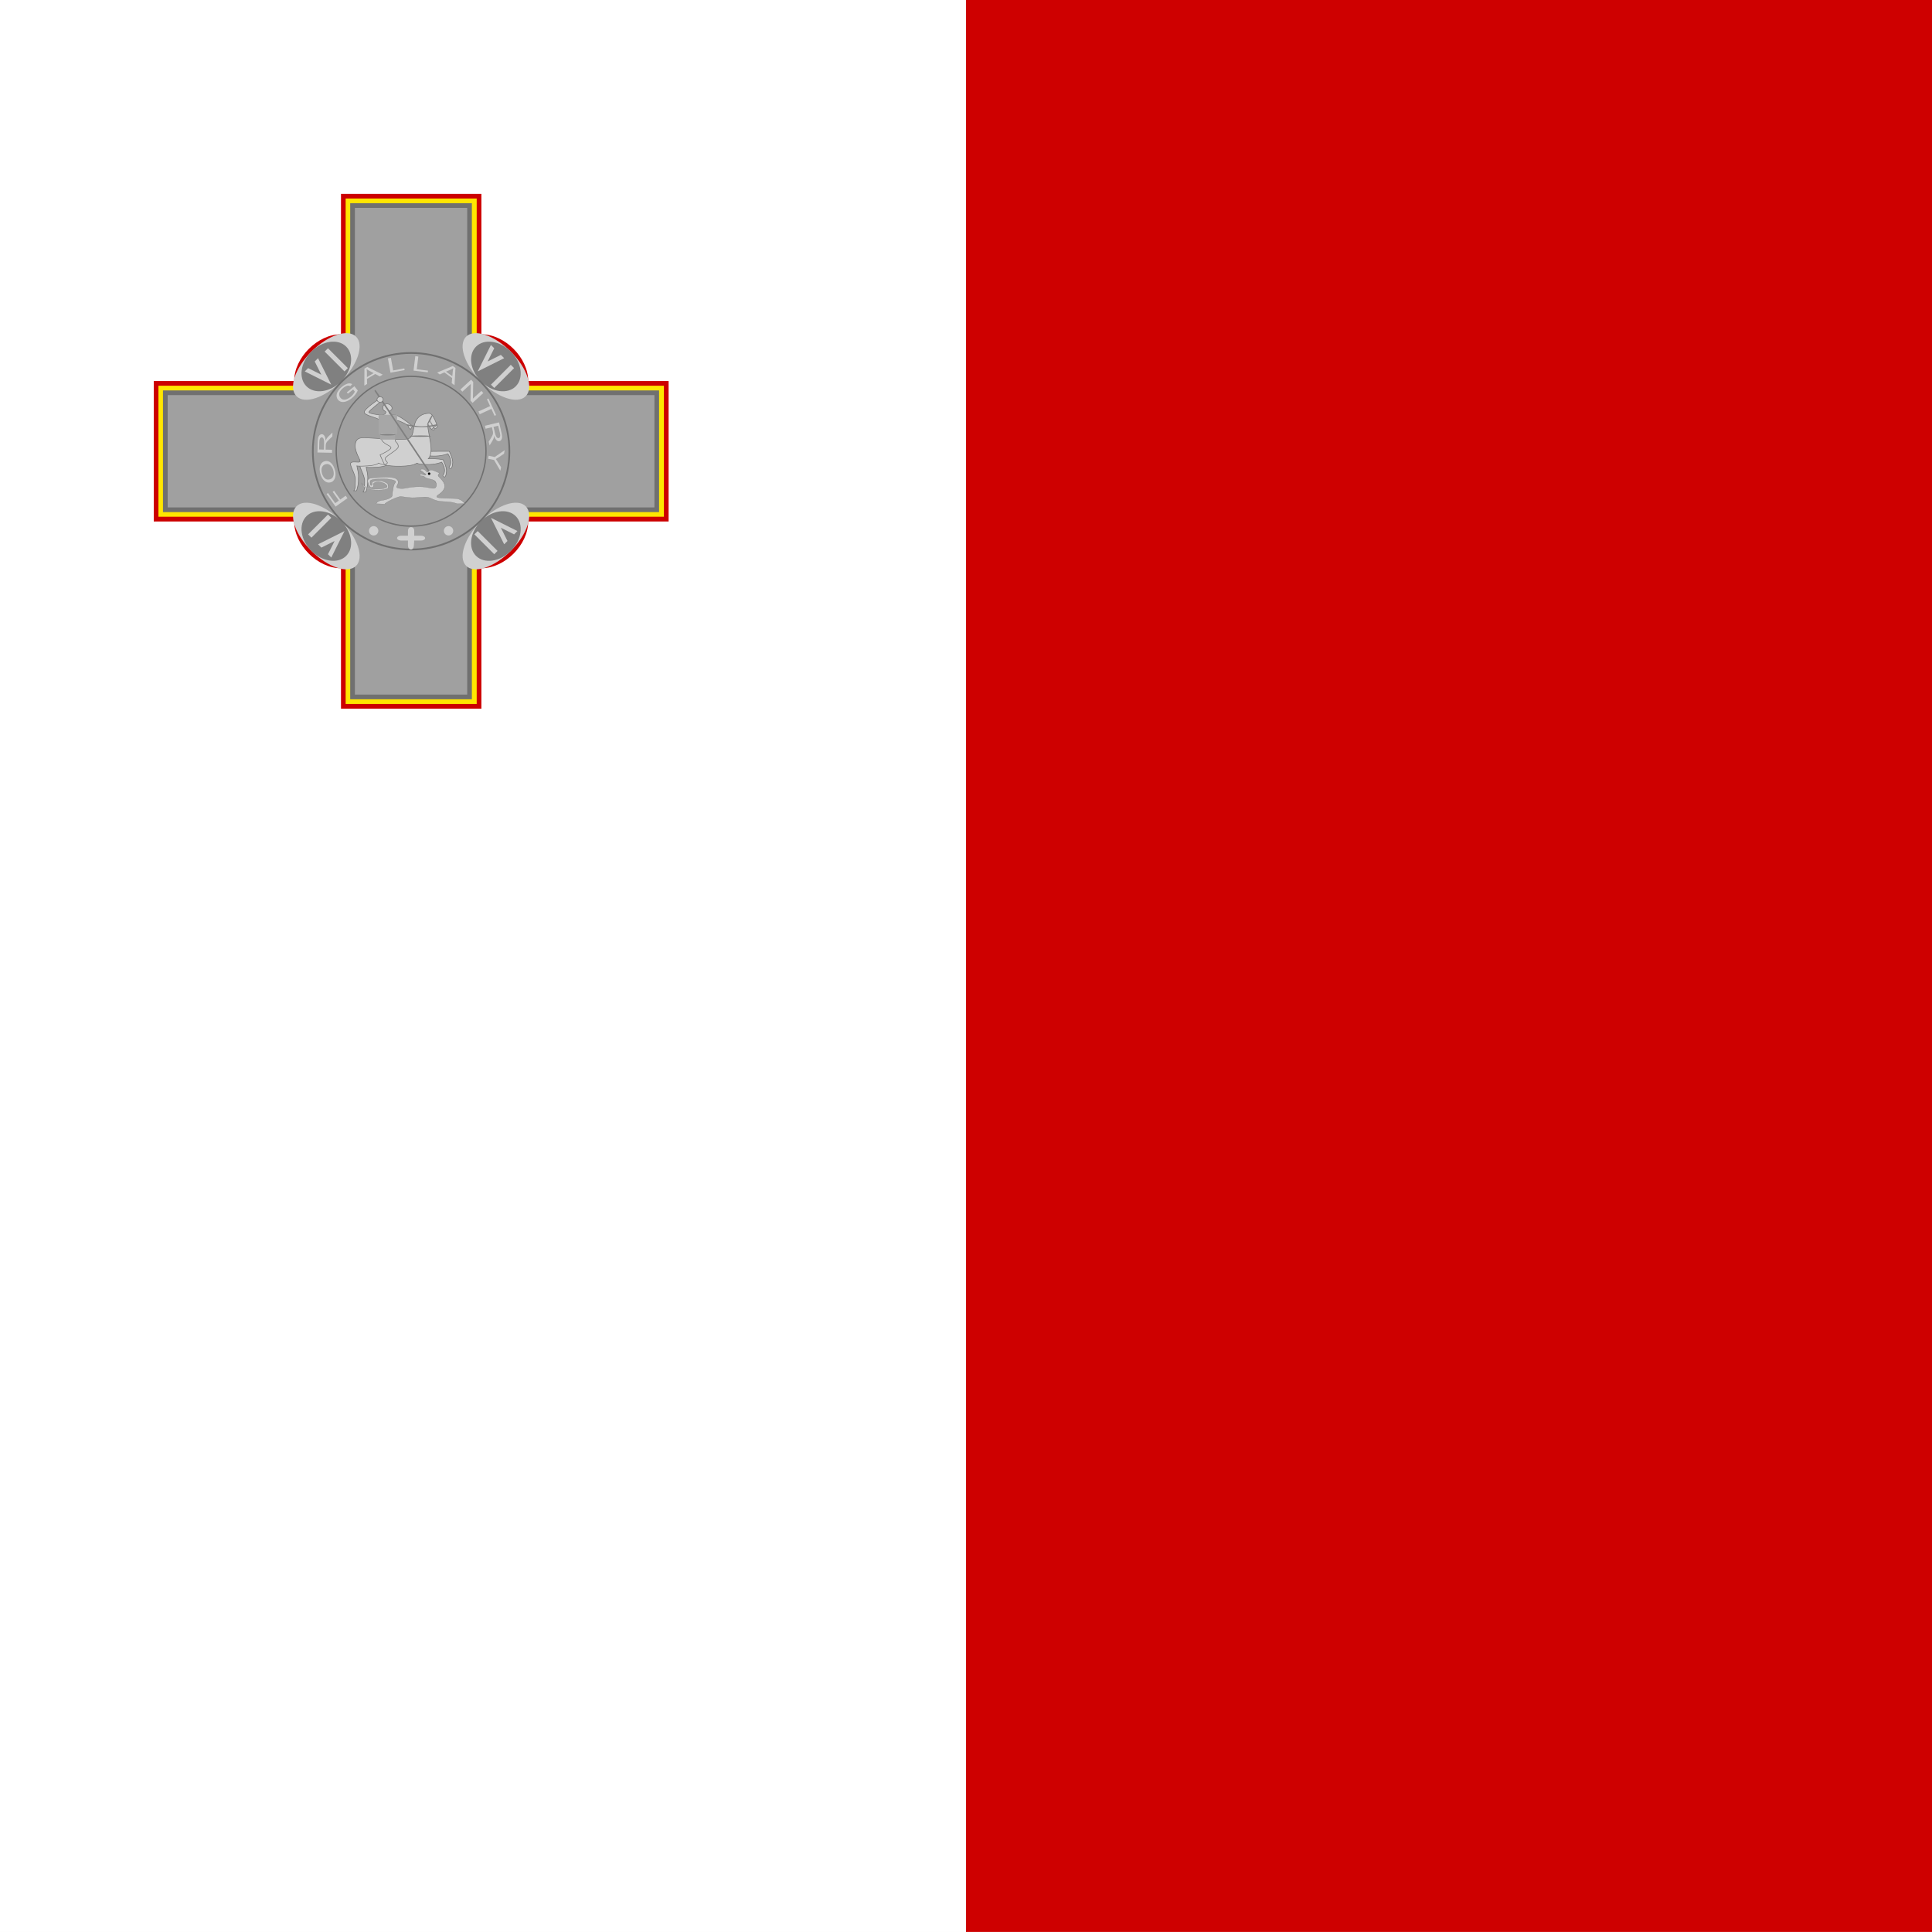
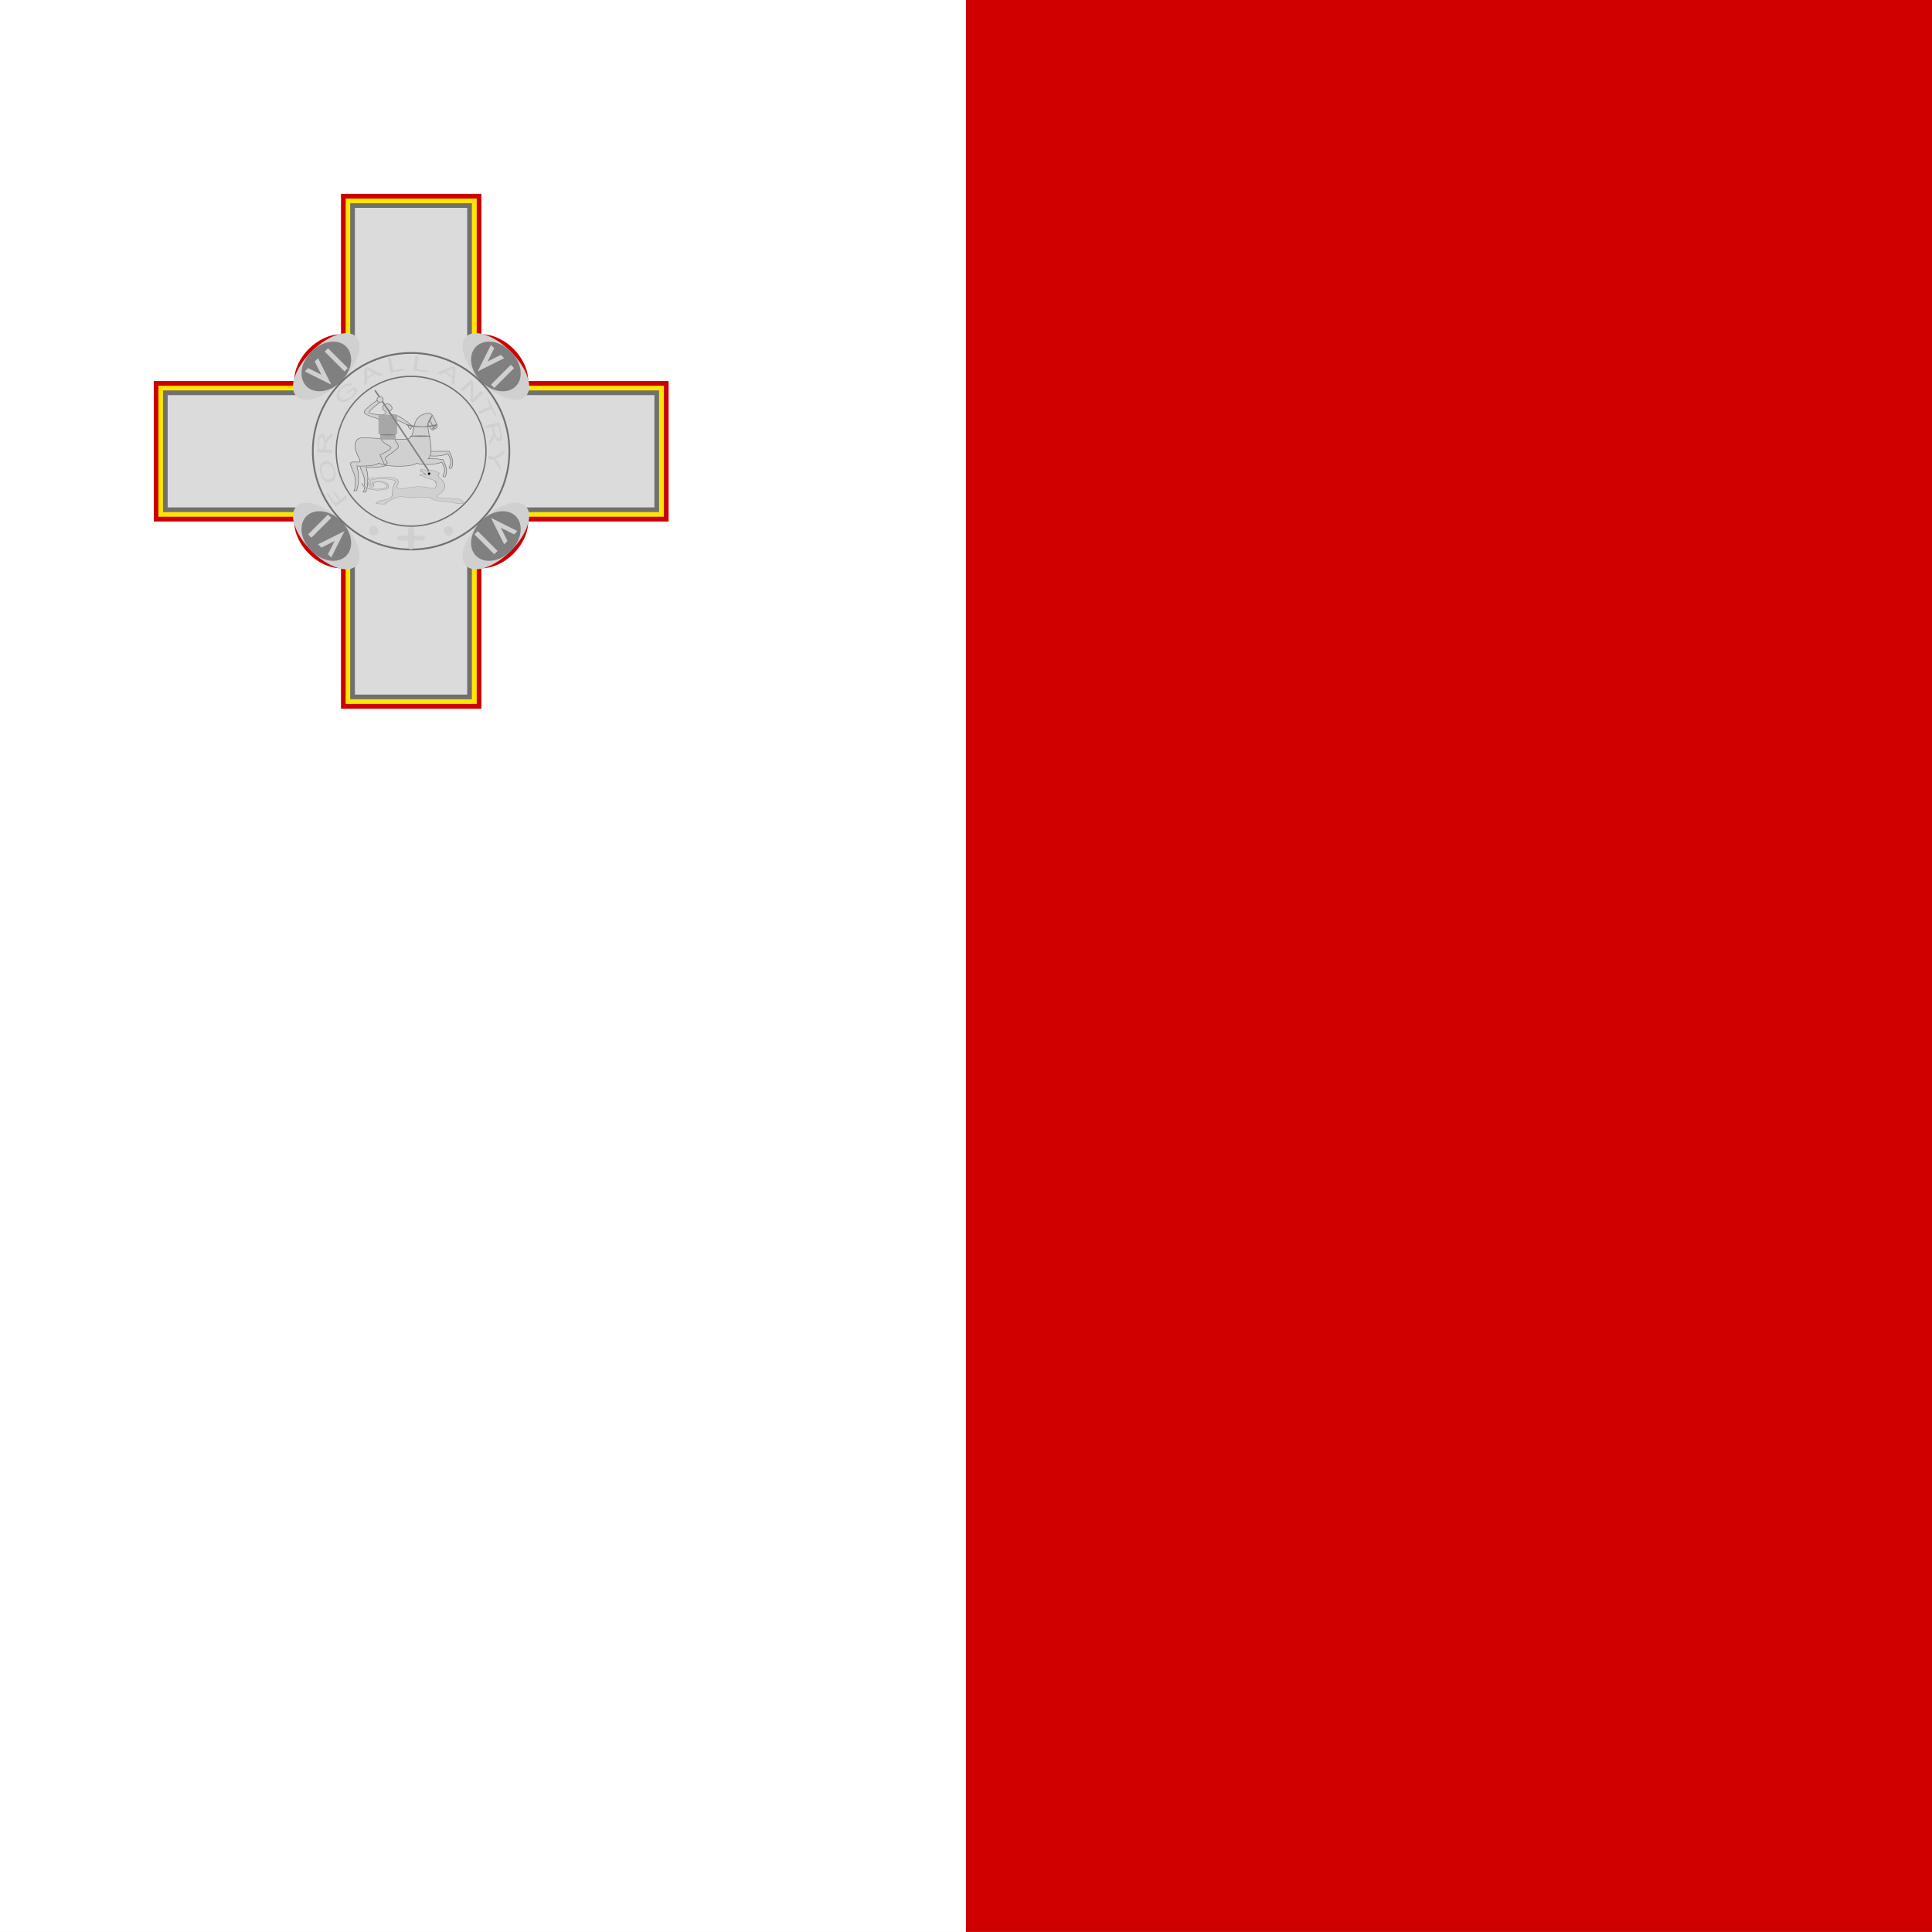
<svg xmlns="http://www.w3.org/2000/svg" height="512" width="512" id="flag-icon-css-mt">
  <g fill-rule="evenodd" stroke-width="1pt">
    <path fill="#ce0000" d="M256 0h256v511.984H256z" />
    <path fill="#fff" d="M0 0h256v511.984H0z" />
  </g>
  <g transform="matrix(.35005 0 0 .35003 40.728 -25.527)">
    <path d="M183.107 381.66c0 2.314-2.62 4.19-5.853 4.19-3.232 0-5.852-1.876-5.852-4.19 0-2.313 2.62-4.188 5.852-4.188s5.853 1.875 5.853 4.189z" fill-rule="evenodd" fill="#f1eeee" />
    <path d="M.06 361.429v106.303h106.302c0 17.713 17.718 35.43 35.436 35.43v106.299h106.296V503.163c17.718 0 35.436-17.718 35.436-35.43h106.302V361.428H283.53c0-17.713-17.718-35.431-35.436-35.431V219.7H141.798v106.298c-17.718 0-35.436 17.718-35.436 35.43H.06z" fill-rule="evenodd" fill="#c00" />
    <path d="M3.6 364.969v99.211h106.302c0 17.713 17.712 35.437 35.43 35.437v106.298h99.216V499.617c17.718 0 35.43-17.724 35.43-35.437H386.28v-99.21H279.978c0-17.713-17.712-35.437-35.43-35.437V223.234h-99.216v106.298c-17.718 0-35.43 17.724-35.43 35.437H3.6z" fill-rule="evenodd" fill="#ffe600" />
    <path d="M7.04 368.509v92.131h106.296c0 17.712 17.718 35.43 35.436 35.43v106.3h92.124v-106.3c17.718 0 35.436-17.719 35.436-35.43h106.296v-92.132H276.332c0-17.713-17.718-35.43-35.436-35.43V226.78h-92.124v106.298c-17.718 0-35.436 17.718-35.436 35.43H7.04z" fill-rule="evenodd" fill="#707070" />
-     <path d="M10.58 372.049v85.04h106.296c0 17.711 17.718 35.436 35.436 35.436v106.297h85.038V492.525c17.718 0 35.436-17.725 35.436-35.437h106.296v-85.04H272.786c0-17.712-17.718-35.43-35.436-35.43V230.32h-85.038v106.298c-17.718 0-35.436 17.718-35.436 35.43H10.58z" fill-rule="evenodd" fill="#a0a0a0" />
+     <path d="M10.58 372.049v85.04h106.296c0 17.711 17.718 35.436 35.436 35.436v106.297h85.038V492.525c17.718 0 35.436-17.725 35.436-35.437h106.296v-85.04H272.786c0-17.712-17.718-35.43-35.436-35.43V230.32h-85.038v106.298c-17.718 0-35.436 17.718-35.436 35.43H10.58z" fill-rule="evenodd" fill="#dbdbdb" />
    <g fill-rule="evenodd">
      <path d="M153.244 327.833c6.226 6.226 1.179 21.37-11.275 33.824s-27.597 17.5-33.824 11.274c-6.227-6.227-1.179-21.37 11.275-33.824s27.597-17.501 33.824-11.274z" fill="#d0d0d0" />
      <path d="M145.732 335.344c6.227 6.227 4.544 18.006-3.758 26.308s-20.081 9.985-26.308 3.758c-6.227-6.226-4.544-18.005 3.758-26.308s20.08-9.985 26.308-3.758z" fill="gray" />
      <path d="M114.406 354.133l2.505-2.505 10.022 5.011-5.011-10.022 2.505-2.506 10.022 20.044-20.043-10.022zm15.035-15.033l2.506-2.505 15.033 15.033-2.505 2.505z" fill="#d0d0d0" />
    </g>
    <g fill-rule="evenodd">
      <path d="M281.617 372.927c-6.226 6.226-21.37 1.179-33.824-11.275s-17.5-27.597-11.274-33.824c6.227-6.227 21.37-1.179 33.824 11.275s17.501 27.597 11.274 33.824z" fill="#d0d0d0" />
      <path d="M274.106 365.415c-6.227 6.227-18.006 4.544-26.308-3.758s-9.985-20.081-3.758-26.308c6.226-6.227 18.005-4.544 26.308 3.758s9.985 20.08 3.758 26.308z" fill="gray" />
      <path d="M255.317 334.089l2.505 2.505-5.011 10.022 10.022-5.011 2.506 2.505-20.044 10.022 10.022-20.043zm15.033 15.035l2.505 2.506-15.033 15.033-2.505-2.505z" fill="#d0d0d0" />
    </g>
    <g fill-rule="evenodd">
      <path d="M236.526 501.297c-6.226-6.226-1.179-21.37 11.275-33.824s27.597-17.5 33.824-11.274c6.227 6.227 1.179 21.37-11.275 33.824s-27.597 17.501-33.824 11.274z" fill="#d0d0d0" />
      <path d="M244.038 493.786c-6.227-6.227-4.544-18.006 3.758-26.308s20.081-9.985 26.308-3.758c6.227 6.226 4.544 18.005-3.758 26.308s-20.08 9.985-26.308 3.758z" fill="gray" />
      <path d="M275.364 474.997l-2.505 2.505-10.022-5.011 5.011 10.022-2.505 2.506-10.022-20.044 20.043 10.022zm-15.035 15.033l-2.506 2.505-15.033-15.033 2.505-2.505z" fill="#d0d0d0" />
    </g>
    <g fill-rule="evenodd">
      <path d="M108.153 456.206c6.226-6.226 21.37-1.179 33.824 11.275s17.5 27.597 11.274 33.824c-6.227 6.227-21.37 1.179-33.824-11.275s-17.501-27.597-11.274-33.824z" fill="#d0d0d0" />
      <path d="M115.664 463.718c6.227-6.227 18.006-4.544 26.308 3.758s9.985 20.081 3.758 26.308c-6.226 6.227-18.005 4.544-26.308-3.758s-9.985-20.08-3.758-26.308z" fill="gray" />
      <path d="M134.453 495.044l-2.505-2.505 5.011-10.022-10.022 5.011-2.506-2.505L144.475 475l-10.022 20.043zm-15.033-15.035l-2.505-2.506 15.033-15.033 2.505 2.505z" fill="#d0d0d0" />
    </g>
    <path d="M269.29 414.57c0 41.095-34.107 74.409-76.181 74.409s-76.181-33.314-76.181-74.409 34.107-74.409 76.181-74.409 76.181 33.314 76.181 74.409z" transform="matrix(.97674 0 0 1 6.263 0)" stroke="#707070" stroke-width="1pt" fill="none" />
    <path d="M269.29 414.57c0 41.095-34.107 74.409-76.181 74.409s-76.181-33.314-76.181-74.409 34.107-74.409 76.181-74.409 76.181 33.314 76.181 74.409z" transform="matrix(.74419 0 0 .7619 51.172 98.707)" stroke="#707070" stroke-width="1pt" fill="none" />
    <path d="M170.08 474.8a3.543 3.543 0 1 1-7.087 0 3.543 3.543 0 0 1 7.087 0zm56.693 0a3.543 3.543 0 1 1-7.087 0 3.543 3.543 0 0 1 7.087 0zm-34.251.001v3.695h-4.725c-4.724 0-4.724 3.695 0 3.695h4.725v3.694c.016 3.83 4.123 4.291 4.424.299l.3-3.993h4.725c4.724 0 4.724-3.695 0-3.695h-4.725v-3.695c0-3.694-4.724-3.694-4.724 0z" fill-rule="evenodd" fill="#d0d0d0" />
    <path d="M180.71 162.99v7.087s-3.362 5.423-24.803 7.086-24.803 0-24.803 0c.559 6.181 4.732 17.896 3.543 31.89.835 16.291-4.103 31.042-4.103 31.042.56.848-2.018 1.279-6.527.848 3.543-3.544 3.134-13.795 3.543-28.347.409-14.553-13.527-36.456-10.63-42.519s63.78-7.087 63.78-7.087z" fill-rule="evenodd" transform="matrix(.33032 0 0 .29556 117.56 374.28)" stroke="#707070" stroke-width="1pt" fill="#d0d0d0" />
    <path d="M272.84 162.26c20.858-1.077 55.859-.843 55.859-.843s8.253 18.502 7.91 28.723-3.181 18.919-7.077 14.57 1.805-3.531 2.498-14.57c.692-11.039-6.661-22.479-6.661-22.479s-14.962 7.302-37.466 5.828c-22.503-1.474-12.541-10.791-15.063-11.229z" fill-rule="evenodd" transform="matrix(.33032 0 0 .29556 115.22 366.9)" stroke="#707070" stroke-width="1pt" fill="#d0d0d0" />
    <path d="M312.21 273.91c20.858-1.077 34.551 2.498 34.551 2.498s8.253 18.502 7.91 28.723-3.181 18.919-7.077 14.57 1.805-3.531 2.498-14.57c.692-11.039-6.661-22.479-6.661-22.479s-14.962 7.302-37.466 5.828c-22.503-1.474-16.084-2.975-18.606-3.413s-3.131 6.958-37.176 7.992c-34.044 1.033-51.407-7.992-51.407-7.992s-3.362 5.423-24.803 7.086-24.803 0-24.803 0c.559 6.181 4.732 17.896 3.543 31.89.835 16.291-4.103 31.042-4.103 31.042.56.848-2.018 1.279-6.527.848 3.543-3.544 3.134-13.795 3.543-28.347.409-14.553-13.527-36.456-10.63-42.519s18.333-.395 21.26-3.544c2.926-3.149-13.749-25.333-10.63-46.063 3.12-20.731 20.792-14.886 42.52-14.173 21.727.712 69.865 7.003 81.496 0 11.632-7.003 6.598-32.929 17.717-49.606 7.086-10.63 17.716-14.173 28.346-14.173 7.087 0 17.717 28.346 17.717 35.433l-3.544 3.543h-3.543v3.543c-8.088.907-9.216-7.732-14.173-14.173-2.13 9.984 7.086 42.52 7.086 63.78 0 17.716-6.622 25.525-7.038 24.276z" fill-rule="evenodd" transform="matrix(.33032 0 0 .29556 104.56 339.3)" stroke="#707070" stroke-width="1pt" fill="#d0d0d0" />
    <path d="M209.06 131.1c.294 7.062-27.384 22.895-29.637 29.164s7.036 9.744 4.163 13.321c-2.872 3.578-5.24 2.251-5.828 2.914-.588.664-10.407-24.56-10.407-24.56s25.961-13.084 24.977-18.733-19.171-9.085-22.479-23.312c-3.309-14.227-1.474-41.71-4.163-47.456-2.689-5.747-34.552-11.23-34.579-19.92-.027-8.69 32.75-32.541 36.293-36.085 3.543-3.543 7.087 3.543 3.543 7.087-3.543 3.543-29.206 25.455-29.206 28.998 0 3.543 21.26 7.086 28.347 7.086 7.086 0 10.63-3.543 10.63-7.086.042-3.066-7.087-3.544-7.087-10.63 0-7.087 3.543-10.63 10.63-10.63 3.543 0 10.356 4.537 10.63 10.63.274 6.092-6.305 6.608-7.087 10.63-.781 4.02 7.087 7.086 14.173 7.086 7.087 0 31.282 20.608 34.825 24.152 3.544 3.544 7.087 3.543 3.544 7.087-3.543 3.543-1.468 7.738-5.012 4.195-3.017-3.423-3.543-7.087-3.543-7.087-.306-3.22-26.27-17.716-29.814-14.173-3.543 3.543 0 46.064 0 49.606 0 7.086 7.381 7.062 7.087 17.716z" fill-rule="evenodd" transform="matrix(.33032 0 0 .29556 116.1 372.43)" stroke="#707070" stroke-width="1pt" fill="#d0d0d0" />
    <path fill-rule="evenodd" fill="#a7a7a7" d="M170.23 386.9h14.045v14.662H170.23z" />
    <rect transform="matrix(.5544 .83225 -.88236 .47057 0 0)" fill-rule="evenodd" rx="1.27" ry=".57" height="1.139" width="87.553" y="64.582" x="405.61" fill="gray" />
    <path d="M180.71 42.52a7.087 7.087 0 1 1-14.173 0 7.087 7.087 0 0 1 14.173 0z" fill-rule="evenodd" transform="matrix(.33032 0 0 .29556 114.05 362.81)" stroke="#707070" stroke-width="1pt" fill="#d0d0d0" />
    <path d="M214.7 394.443c0 .867-5.434 1.886-11.705 1.886s-11.704-1.019-11.704-1.886c0-.868 5.433 1.257 11.704 1.257s11.705-2.125 11.705-1.257z" fill-rule="evenodd" fill="gray" />
    <path fill-rule="evenodd" fill="#a7a7a7" d="M171.4 401.56h11.704v4.189H171.4z" />
    <path d="M209.453 391.243c-1.135 2.126-2.212 3.643-2.405 3.388-.194-.254.57-2.184 1.704-4.31 1.135-2.125 2.212-3.642 2.405-3.388.193.255-.57 2.184-1.704 4.31zm2.979 5.497c-1.292 1.134-2.369 1.868-2.405 1.64-.037-.229.982-1.333 2.274-2.467 1.292-1.134 2.37-1.868 2.406-1.64.036.229-.982 1.333-2.275 2.467z" fill-rule="evenodd" fill="gray" />
    <path d="M210.927 394.09c.953 1.733 1.581 3.2 1.403 3.276-.178.076-1.095-1.267-2.048-3-.953-1.734-1.581-3.201-1.403-3.277.178-.076 1.095 1.267 2.048 3zm-.91 9.04c0 .29-3.668.524-8.193.524s-8.193-.234-8.193-.524c0-.289 3.669-.523 8.193-.523 4.525 0 8.193.234 8.193.523zm-26.91-1.049c0 .29-2.62.524-5.853.524-3.232 0-5.852-.235-5.852-.524 0-.29 2.62-.524 5.852-.524s5.853.235 5.853.524z" fill-rule="evenodd" fill="gray" />
    <path d="M375.49 171.92s8.938 36.133 47.04 36.633 51.215-10.838 35.8-29.972-44.084-13.182-40.379 3.33-10.752 22.019-14.154 10.407c-3.401-11.611-17.045-45.99 7.493-48.289 24.539-2.299 76.511-14.817 89.501 9.159 12.991 23.975-14.675 45.707 6.244 50.786 20.92 5.079 23.893-5.809 59.896-9.094 36.004-3.286 49.742 11.102 62.076 9.094 12.334-2.007 10.59-37.258.832-46.207-9.758-8.95-28.5-10.586-33.303-20.398-4.802-9.812-17.87-1.825-16.651-12.905s18.53 7.625 18.733 1.966c.006-.177 2.858-3.93 3.434-4.878-2.178-.828-3.421.512-5.056 1.948 1.775-2.36 1.665-3.448 2.26-5.378-.31-.727-2.461 2.734-2.825 2.011s2.505-5.632 1.206-3.852c-.45.513-3.872 3.329-3.91 1.389.058-.787 1.789-2.813 1.177-3.912-.493-.914-3.093 1.064-3.428 1.29 1.487-3.309 1.382-3.269-.048-5.721-1.249-2.452-2.16-2.395-4.2.374.849-3.979 1.08-4.821-.969-6.329-1.685-1.521-1.76-2.956-3.856 4.162.798-7.618-1.343-7.95-.454-11.562.529-3.312 3.323-4.71 7.927-3.978 8.945.13 13.728 17.954 16.651 17.9 2.924-.054 6.196-18.882 18.733-11.24 12.537 7.643 14.085 9.202 20.398 13.738 6.313 4.535-4.435 11.457-.833 20.398 3.602 8.94 28.229 38.804 21.231 69.935-6.999 31.131-25.026 36.055-26.642 49.538-1.617 13.483 57.067 7.951 72.017 12.49 14.949 4.536 24.375 23.11 24.977 26.224s-26.226 2.914-26.226 2.914-13.776-11.837-46.624-12.904c-32.847-1.068-45.355-23.109-57.651-25.87s-38.501 4.63-53.149 3.542c-14.649-1.087-29.488-4.943-38.976-7.086-9.489-2.142-56.693 35.433-56.529 44.184-9.84-.62-33.009-2.709-32.054-1.665.955 1.043 4.152-17.038 22.214-20.216 18.061-3.179 35.645-17.573 35.062-27.025-.583-9.45 3.487-41.876 4.995-55.782s8.27-20.616 6.661-27.89c-1.609-7.275-22.244-14.779-42.045-14.57-19.801.208-41.77 2.056-44.959 9.99-3.188 7.934-.781 30.964 3.331 28.308 4.111-2.657-.994-17.712 3.33-20.815 4.324-3.102 15.405-5.843 25.809-6.244 10.405-.4 28.494 14.73 28.308 19.565-.186 4.837 5.821 20.934-2.498 27.06-8.318 6.123-25.332 8.861-41.628 7.492-16.297-1.369-32.786-10.674-38.715-16.65-5.928-5.978-9.574-24.146-9.574-25.395z" fill-rule="evenodd" transform="matrix(.21598 0 0 .12989 76.265 416.17)" stroke="gray" stroke-width="1pt" fill="#d0d0d0" />
    <path d="M209.473 431.552a.94.94 0 1 1-1.879 0 .94.94 0 0 1 1.879 0z" fill-rule="evenodd" />
    <path d="M253.616 417.966l4.558.982 7.612-5.21-.59 2.736-3.965 2.649c-.74.486-1.471.931-2.192 1.334.452.632.953 1.386 1.5 2.265l2.454 3.974-.565 2.618-4.74-8.117-4.557-.982.485-2.25zm-7.756-33.513l8.816-4.06-2.395-5.202 1.18-.543 5.762 12.511-1.18.544-2.405-5.221-8.816 4.06-.962-2.09zm-13.663-16.616l8.116-7.432 1.594 1.74-.21 12.566 6.374-5.835 1.489 1.626-8.117 7.433-1.593-1.74.213-12.573-6.378 5.84-1.488-1.625zm-35.469-14.325l1.331-10.925 2.282.278-1.174 9.635 8.498 1.036-.157 1.29-10.78-1.314zm-17.447 1.578l-1.97-10.828 2.264-.412 1.737 9.55 8.42-1.531.233 1.278-10.684 1.943zm-32.257 15.904l-.807-1.008 5.743-4.608 2.553 3.189a16.252 16.252 0 0 1-1.922 3.193 16.018 16.018 0 0 1-2.622 2.647c-1.331 1.066-2.688 1.857-4.067 2.372-1.378.506-2.617.64-3.72.4-1.102-.239-1.992-.78-2.668-1.624-.669-.836-1.018-1.835-1.049-2.997-.025-1.172.339-2.348 1.093-3.53.755-1.18 1.808-2.312 3.16-3.395.981-.785 1.946-1.392 2.899-1.822.956-.437 1.803-.657 2.54-.659.74 0 1.457.194 2.154.585l-1.394 1.578c-.554-.275-1.082-.416-1.585-.423-.502-.009-1.095.138-1.774.439a9.151 9.151 0 0 0-2.054 1.268c-.82.656-1.463 1.305-1.934 1.944-.474.636-.793 1.231-.956 1.785-.158.55-.214 1.06-.171 1.53.08.81.37 1.524.866 2.145.614.766 1.332 1.241 2.159 1.426.832.179 1.747.075 2.742-.311.996-.387 1.943-.94 2.837-1.656a11.848 11.848 0 0 0 2.05-2.103c.588-.784.987-1.439 1.198-1.959l-1.281-1.6-3.99 3.194zm-.349 79.128l-8.974 6.372-6.789-9.56 1.06-.752 5.457 7.685 2.778-1.973-4.722-6.65 1.06-.753 4.722 6.65 4.076-2.894 1.332 1.875zm-13.23-14.318c1.276-.36 2.131-1.183 2.562-2.472.426-1.295.408-2.76-.054-4.396-.47-1.664-1.227-2.929-2.271-3.792-1.048-.871-2.252-1.114-3.616-.73-.861.244-1.548.688-2.057 1.332-.517.64-.826 1.453-.926 2.442-.107.984-.006 2.026.306 3.13.442 1.566 1.166 2.82 2.169 3.76.997.934 2.293 1.176 3.887.726zm.623 2.287c-1.758.497-3.344.14-4.757-1.071-1.418-1.209-2.46-2.994-3.125-5.35-.436-1.544-.596-3.003-.479-4.375s.504-2.498 1.16-3.382a4.656 4.656 0 0 1 2.563-1.783c1.074-.303 2.131-.23 3.172.213 1.041.446 1.958 1.235 2.75 2.364.788 1.135 1.388 2.427 1.797 3.879.445 1.575.6 3.052.47 4.425-.132 1.377-.524 2.503-1.178 3.377-.653.874-1.444 1.441-2.373 1.703zm.922-22.339l-11.003-.248.173-7.705c.035-1.55.162-2.724.381-3.525.213-.803.575-1.438 1.086-1.908.512-.47 1.07-.7 1.676-.687.78.018 1.43.433 1.947 1.242.517.811.83 2.051.937 3.72.198-.602.392-1.06.58-1.372a9.76 9.76 0 0 1 1.505-1.877l3.063-2.954-.065 2.892-2.34 2.249c-.677.656-1.194 1.197-1.555 1.624-.36.427-.613.812-.762 1.156a4.602 4.602 0 0 0-.315 1.038c-.042.26-.068.686-.082 1.277l-.06 2.668 4.886.11-.052 2.3zm-6.095-2.438l.111-4.944c.024-1.05-.024-1.873-.147-2.468-.126-.597-.336-1.053-.63-1.367-.298-.316-.625-.477-.98-.485-.52-.012-.955.28-1.304.873-.349.585-.538 1.52-.567 2.808l-.124 5.5 3.64.083zm30.573-48.416l.075-12.871 2.127-1.273 11.756 5.79-2.248 1.346-3.451-1.818-6.236 3.732.074 3.84-2.097 1.254zm1.983-6.453l5.055-3.026-3.12-1.684c-.952-.51-1.695-.953-2.231-1.324.173.717.265 1.48.275 2.284l.02 3.75zm53.155-3.443l11.876-4.965 2 1.458-.73 13.085-2.118-1.543.324-3.888-5.874-4.28-3.505 1.57-1.973-1.437zm6.715-.7l4.762 3.47.328-3.532c.1-1.074.215-1.931.348-2.57-.596.438-1.26.821-1.995 1.147l-3.443 1.486zm29.427 40.974l10.703-2.562 1.794 7.495c.36 1.506.537 2.674.53 3.507-.003.828-.19 1.535-.566 2.122-.375.585-.856.948-1.445 1.089-.759.181-1.492-.054-2.2-.706-.705-.65-1.324-1.772-1.853-3.36-.038.635-.108 1.129-.21 1.478a9.746 9.746 0 0 1-.98 2.196l-2.209 3.637-.673-2.812 1.692-2.77c.486-.807.848-1.464 1.089-1.967.239-.504.385-.943.442-1.314a4.56 4.56 0 0 0 .041-1.081c-.026-.263-.11-.682-.247-1.258l-.62-2.594-4.753 1.137-.535-2.237zm6.515.806l1.15 4.807c.245 1.024.501 1.807.771 2.352.274.544.593.93.958 1.161.368.228.725.3 1.07.218.506-.12.852-.512 1.04-1.174.188-.655.132-1.61-.168-2.863l-1.28-5.348-3.541.847z" fill="#d0d0d0" />
  </g>
</svg>
